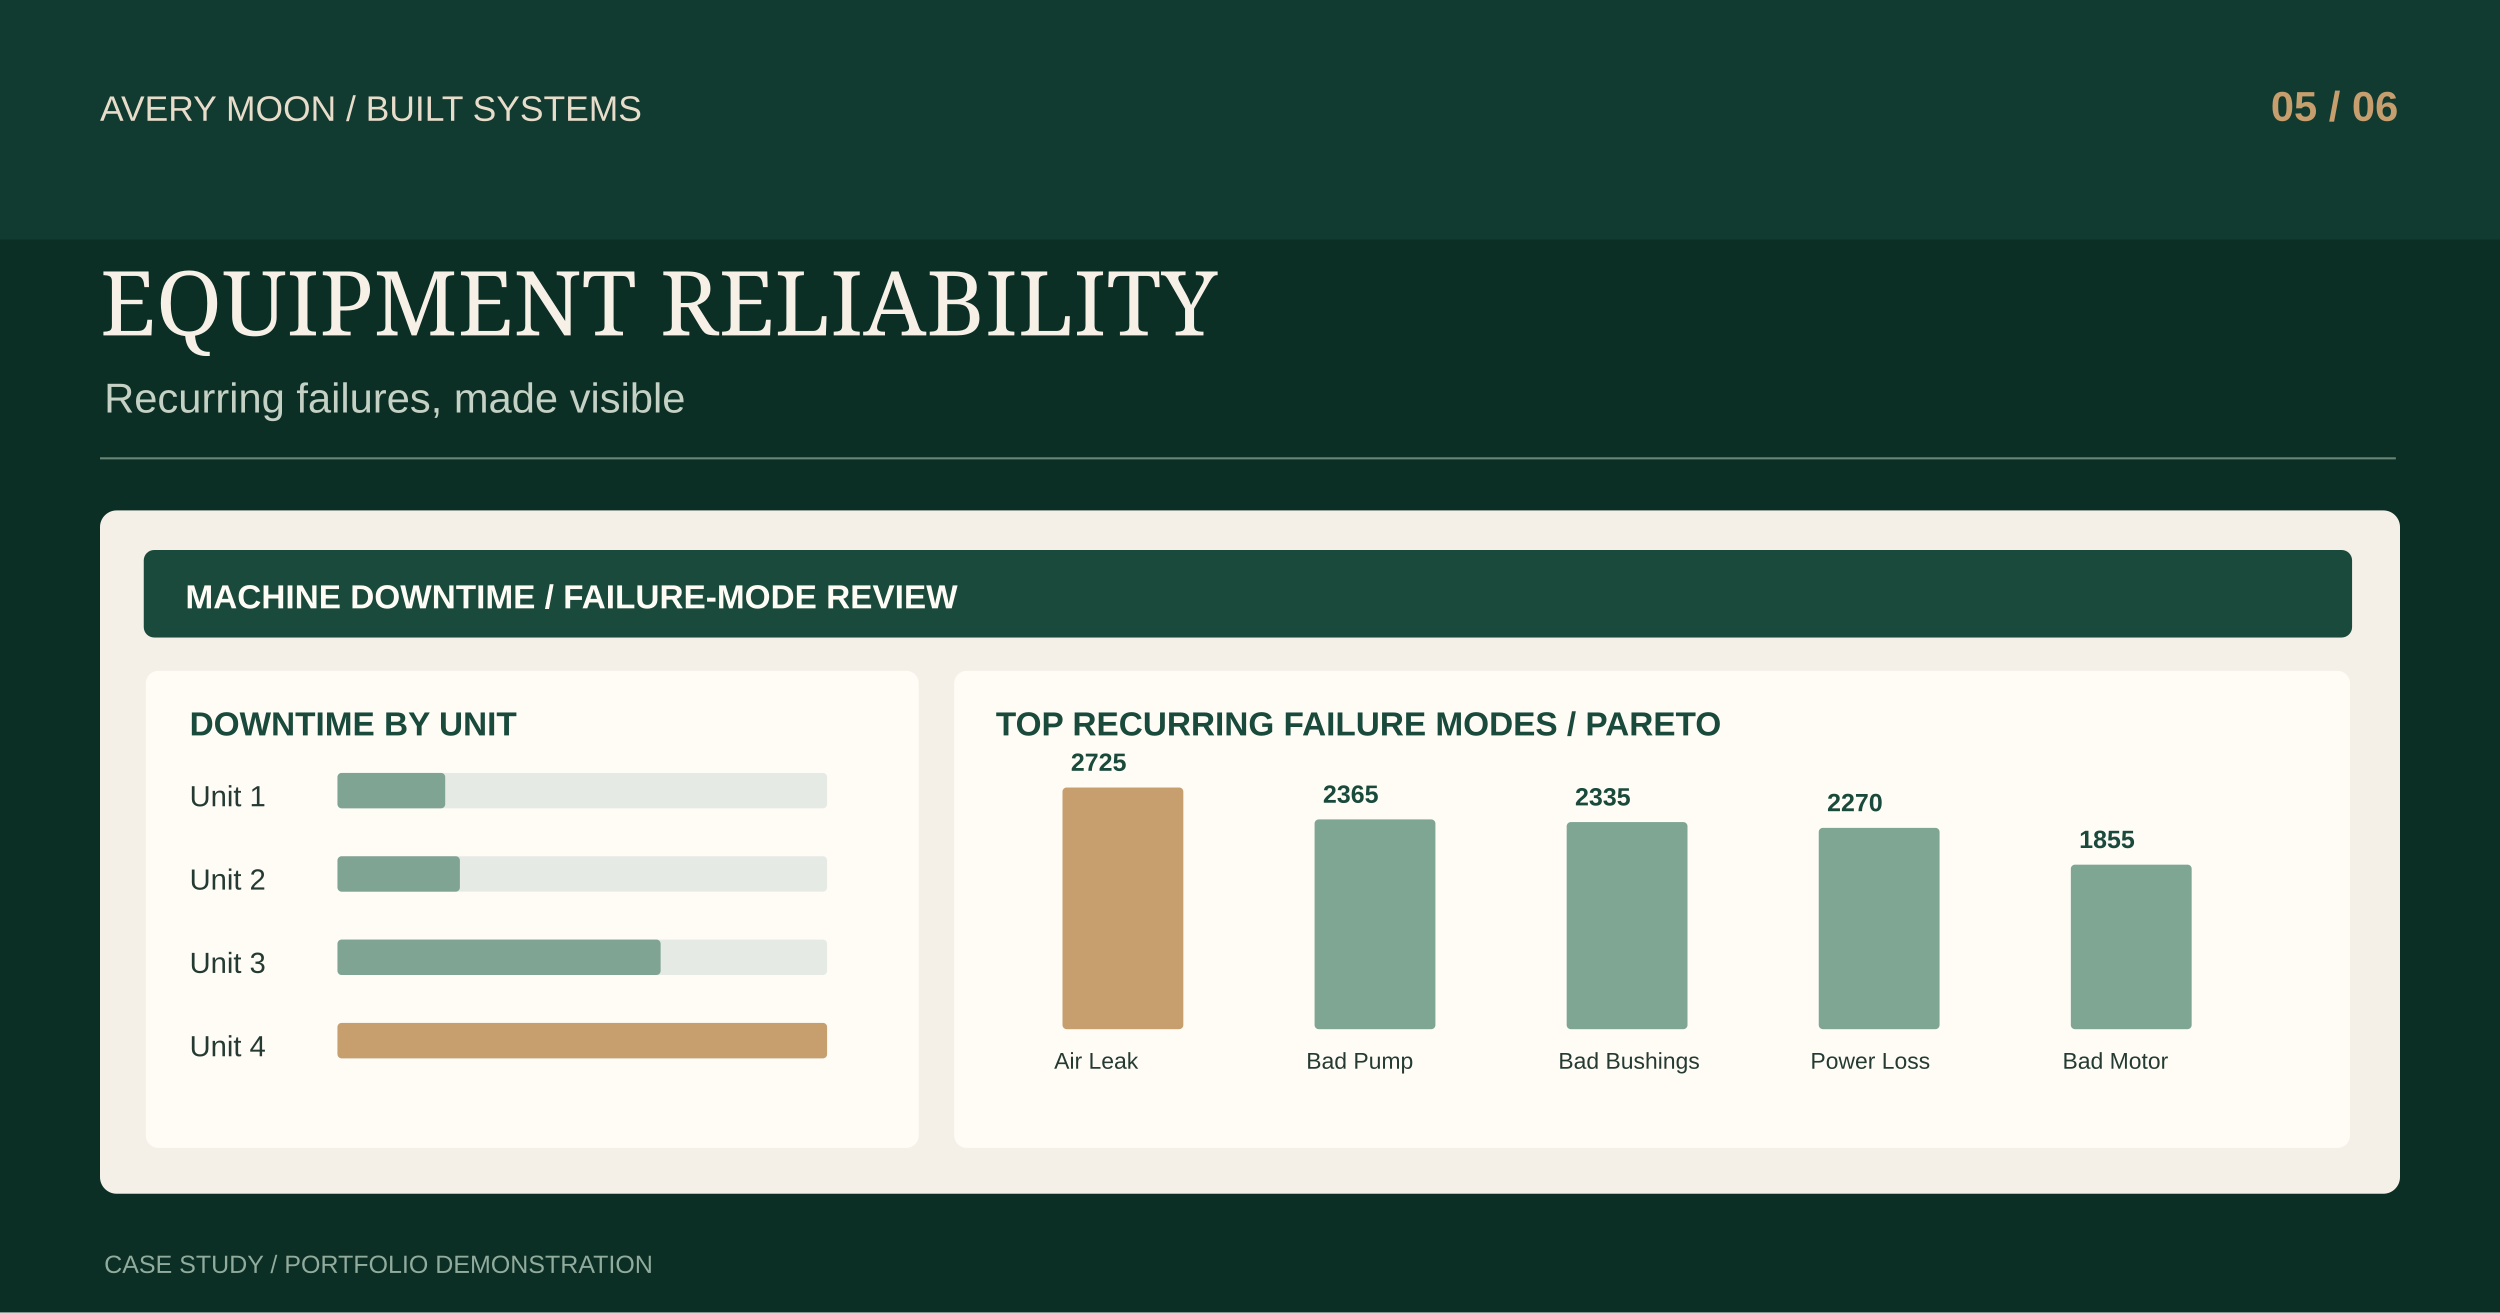
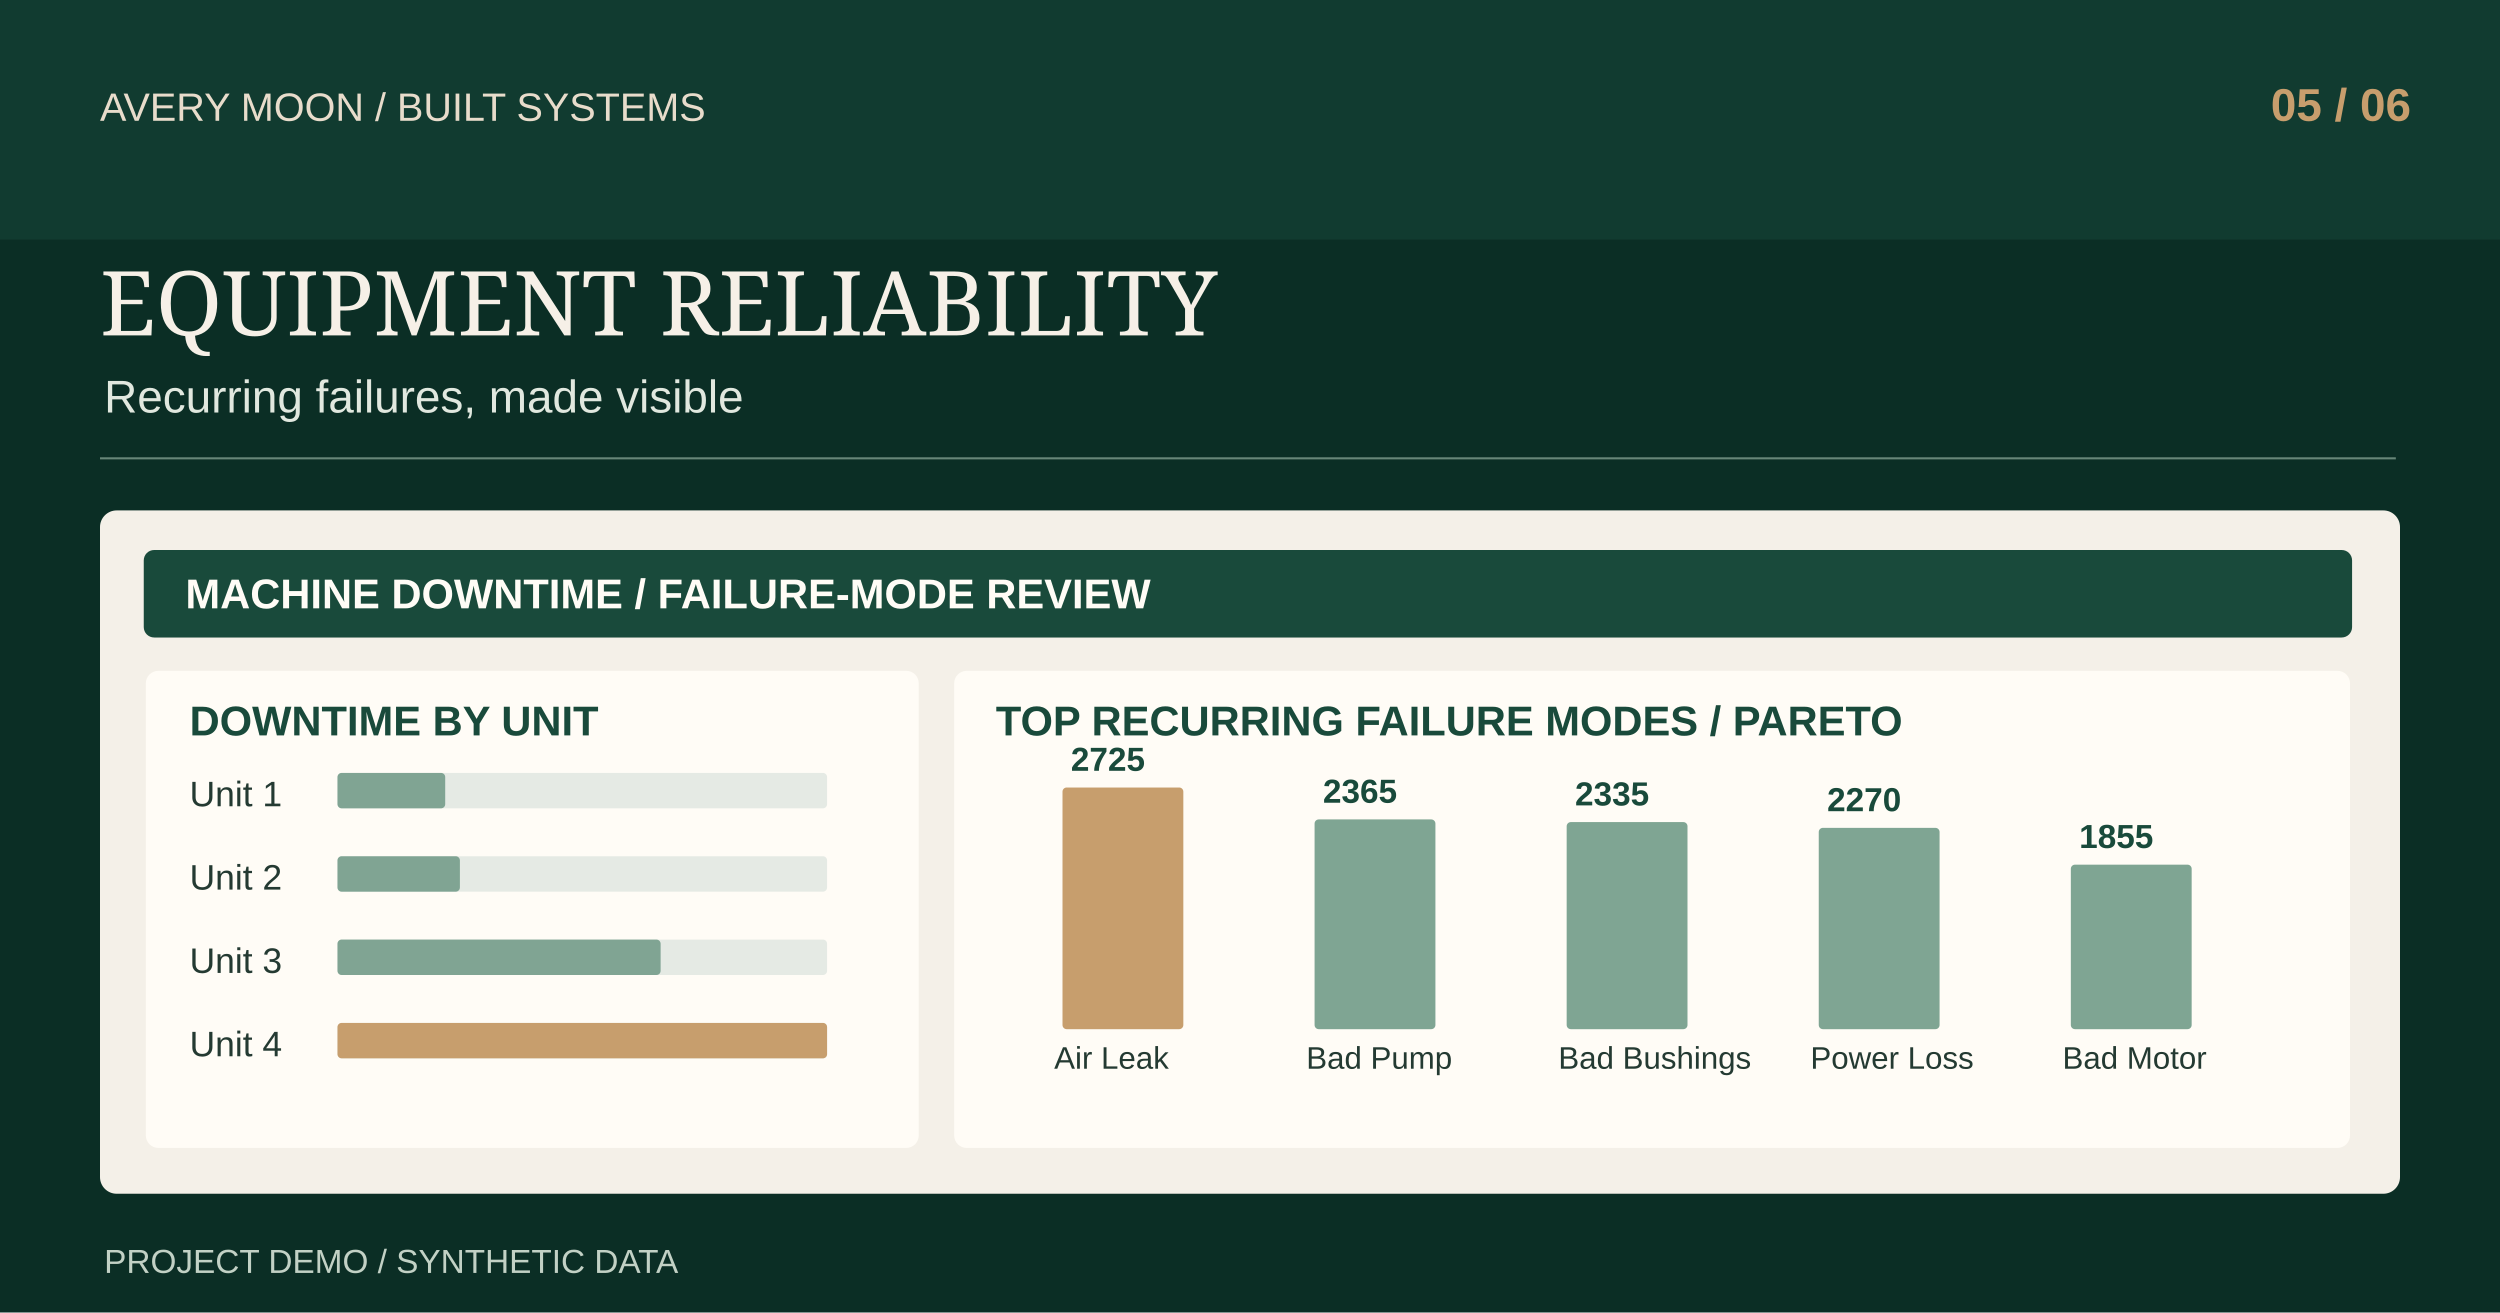
<svg xmlns="http://www.w3.org/2000/svg" width="1200" height="630" viewBox="0 0 1200 630">
  <rect x="0" y="0" width="1200" height="630" rx="0" fill="#0B2E25" />
  <rect x="0" y="0" width="1200" height="115" rx="0" fill="#113B30" />
-   <text x="48" y="58" fill="#E8DCCB" font-family="Arial" font-size="17" font-weight="normal">AVERY MOON  /  BUILT SYSTEMS</text>
-   <text x="1090" y="58" fill="#C79E6D" font-family="Arial" font-size="20" font-weight="bold">05 / 06</text>
+   <text x="48" y="58" fill="#E8DCCB" font-family="Arial" font-size="19" font-weight="normal">AVERY MOON  /  BUILT SYSTEMS</text>
+   <text x="1090" y="58" fill="#C79E6D" font-family="Arial" font-size="22" font-weight="bold">05 / 06</text>
  <text x="48" y="161" fill="#F6F0E7" font-family="Georgia" font-size="43" font-weight="normal">EQUIPMENT RELIABILITY</text>
-   <text x="50" y="198" fill="#C4D1C4" font-family="Arial" font-size="20" font-weight="normal">Recurring failures, made visible</text>
+   <text x="50" y="198" fill="#E1E8DF" font-family="Arial" font-size="22" font-weight="normal">Recurring failures, made visible</text>
  <path d="M48 220L1150 220" stroke="#678678" stroke-width="1" />
  <rect x="48" y="245" width="1104" height="328" rx="8" fill="#F4F0E8" />
  <rect x="69" y="264" width="1060" height="42" rx="5" fill="#194A3B" />
-   <text x="89" y="292" fill="#FFFCF6" font-family="Arial" font-size="16" font-weight="bold">MACHINE DOWNTIME  /  FAILURE-MODE REVIEW</text>
+   <text x="89" y="292" fill="#FFFCF6" font-family="Arial" font-size="20" font-weight="bold">MACHINE DOWNTIME  /  FAILURE-MODE REVIEW</text>
  <rect x="70" y="322" width="371" height="229" rx="6" fill="#FFFCF6" />
-   <text x="91" y="353" fill="#194A3B" font-family="Arial" font-size="16" font-weight="bold">DOWNTIME BY UNIT</text>
-   <text x="91" y="387" fill="#243A32" font-family="Arial" font-size="14" font-weight="normal">Unit 1</text>
+   <text x="91" y="353" fill="#194A3B" font-family="Arial" font-size="20" font-weight="bold">DOWNTIME BY UNIT</text>
+   <text x="91" y="387" fill="#243A32" font-family="Arial" font-size="17" font-weight="normal">Unit 1</text>
  <rect x="162" y="371" width="235" height="17" rx="2" fill="#E5EAE4" />
  <rect x="162" y="371" width="51.7" height="17" rx="2" fill="#80A493" />
-   <text x="91" y="427" fill="#243A32" font-family="Arial" font-size="14" font-weight="normal">Unit 2</text>
+   <text x="91" y="427" fill="#243A32" font-family="Arial" font-size="17" font-weight="normal">Unit 2</text>
  <rect x="162" y="411" width="235" height="17" rx="2" fill="#E5EAE4" />
  <rect x="162" y="411" width="58.75" height="17" rx="2" fill="#80A493" />
-   <text x="91" y="467" fill="#243A32" font-family="Arial" font-size="14" font-weight="normal">Unit 3</text>
+   <text x="91" y="467" fill="#243A32" font-family="Arial" font-size="17" font-weight="normal">Unit 3</text>
  <rect x="162" y="451" width="235" height="17" rx="2" fill="#E5EAE4" />
  <rect x="162" y="451" width="155.1" height="17" rx="2" fill="#80A493" />
-   <text x="91" y="507" fill="#243A32" font-family="Arial" font-size="14" font-weight="normal">Unit 4</text>
+   <text x="91" y="507" fill="#243A32" font-family="Arial" font-size="17" font-weight="normal">Unit 4</text>
  <rect x="162" y="491" width="235" height="17" rx="2" fill="#E5EAE4" />
  <rect x="162" y="491" width="235" height="17" rx="2" fill="#C79E6D" />
  <rect x="458" y="322" width="670" height="229" rx="6" fill="#FFFCF6" />
-   <text x="478" y="353" fill="#194A3B" font-family="Arial" font-size="16" font-weight="bold">TOP RECURRING FAILURE MODES  /  PARETO</text>
+   <text x="478" y="353" fill="#194A3B" font-family="Arial" font-size="20" font-weight="bold">TOP RECURRING FAILURE MODES  /  PARETO</text>
  <rect x="510" y="378" width="58" height="116" rx="2" fill="#C79E6D" />
-   <text x="506" y="513" fill="#243A32" font-family="Arial" font-size="11" font-weight="normal">Air Leak</text>
-   <text x="514" y="370" fill="#194A3B" font-family="Arial" font-size="12" font-weight="bold">2725</text>
+   <text x="506" y="513" fill="#243A32" font-family="Arial" font-size="15" font-weight="normal">Air Leak</text>
+   <text x="514" y="370" fill="#194A3B" font-family="Arial" font-size="16" font-weight="bold">2725</text>
  <rect x="631" y="393.325" width="58" height="100.675" rx="2" fill="#7FA593" />
-   <text x="627" y="513" fill="#243A32" font-family="Arial" font-size="11" font-weight="normal">Bad Pump</text>
-   <text x="635" y="385.325" fill="#194A3B" font-family="Arial" font-size="12" font-weight="bold">2365</text>
+   <text x="627" y="513" fill="#243A32" font-family="Arial" font-size="15" font-weight="normal">Bad Pump</text>
+   <text x="635" y="385.325" fill="#194A3B" font-family="Arial" font-size="16" font-weight="bold">2365</text>
  <rect x="752" y="394.602" width="58" height="99.398" rx="2" fill="#7FA593" />
-   <text x="748" y="513" fill="#243A32" font-family="Arial" font-size="11" font-weight="normal">Bad Bushings</text>
-   <text x="756" y="386.602" fill="#194A3B" font-family="Arial" font-size="12" font-weight="bold">2335</text>
+   <text x="748" y="513" fill="#243A32" font-family="Arial" font-size="15" font-weight="normal">Bad Bushings</text>
+   <text x="756" y="386.602" fill="#194A3B" font-family="Arial" font-size="16" font-weight="bold">2335</text>
  <rect x="873" y="397.369" width="58" height="96.631" rx="2" fill="#7FA593" />
-   <text x="869" y="513" fill="#243A32" font-family="Arial" font-size="11" font-weight="normal">Power Loss</text>
-   <text x="877" y="389.369" fill="#194A3B" font-family="Arial" font-size="12" font-weight="bold">2270</text>
+   <text x="869" y="513" fill="#243A32" font-family="Arial" font-size="15" font-weight="normal">Power Loss</text>
+   <text x="877" y="389.369" fill="#194A3B" font-family="Arial" font-size="16" font-weight="bold">2270</text>
  <rect x="994" y="415.035" width="58" height="78.965" rx="2" fill="#7FA593" />
-   <text x="990" y="513" fill="#243A32" font-family="Arial" font-size="11" font-weight="normal">Bad Motor</text>
-   <text x="998" y="407.035" fill="#194A3B" font-family="Arial" font-size="12" font-weight="bold">1855</text>
-   <text x="50" y="611" fill="#91AB9D" font-family="Arial" font-size="12" font-weight="normal">CASE STUDY  /  PORTFOLIO DEMONSTRATION</text>
+   <text x="990" y="513" fill="#243A32" font-family="Arial" font-size="15" font-weight="normal">Bad Motor</text>
+   <text x="998" y="407.035" fill="#194A3B" font-family="Arial" font-size="16" font-weight="bold">1855</text>
+   <text x="50" y="611" fill="#C2D1C5" font-family="Arial" font-size="16" font-weight="normal">PROJECT DEMO  /  SYNTHETIC DATA</text>
</svg>
